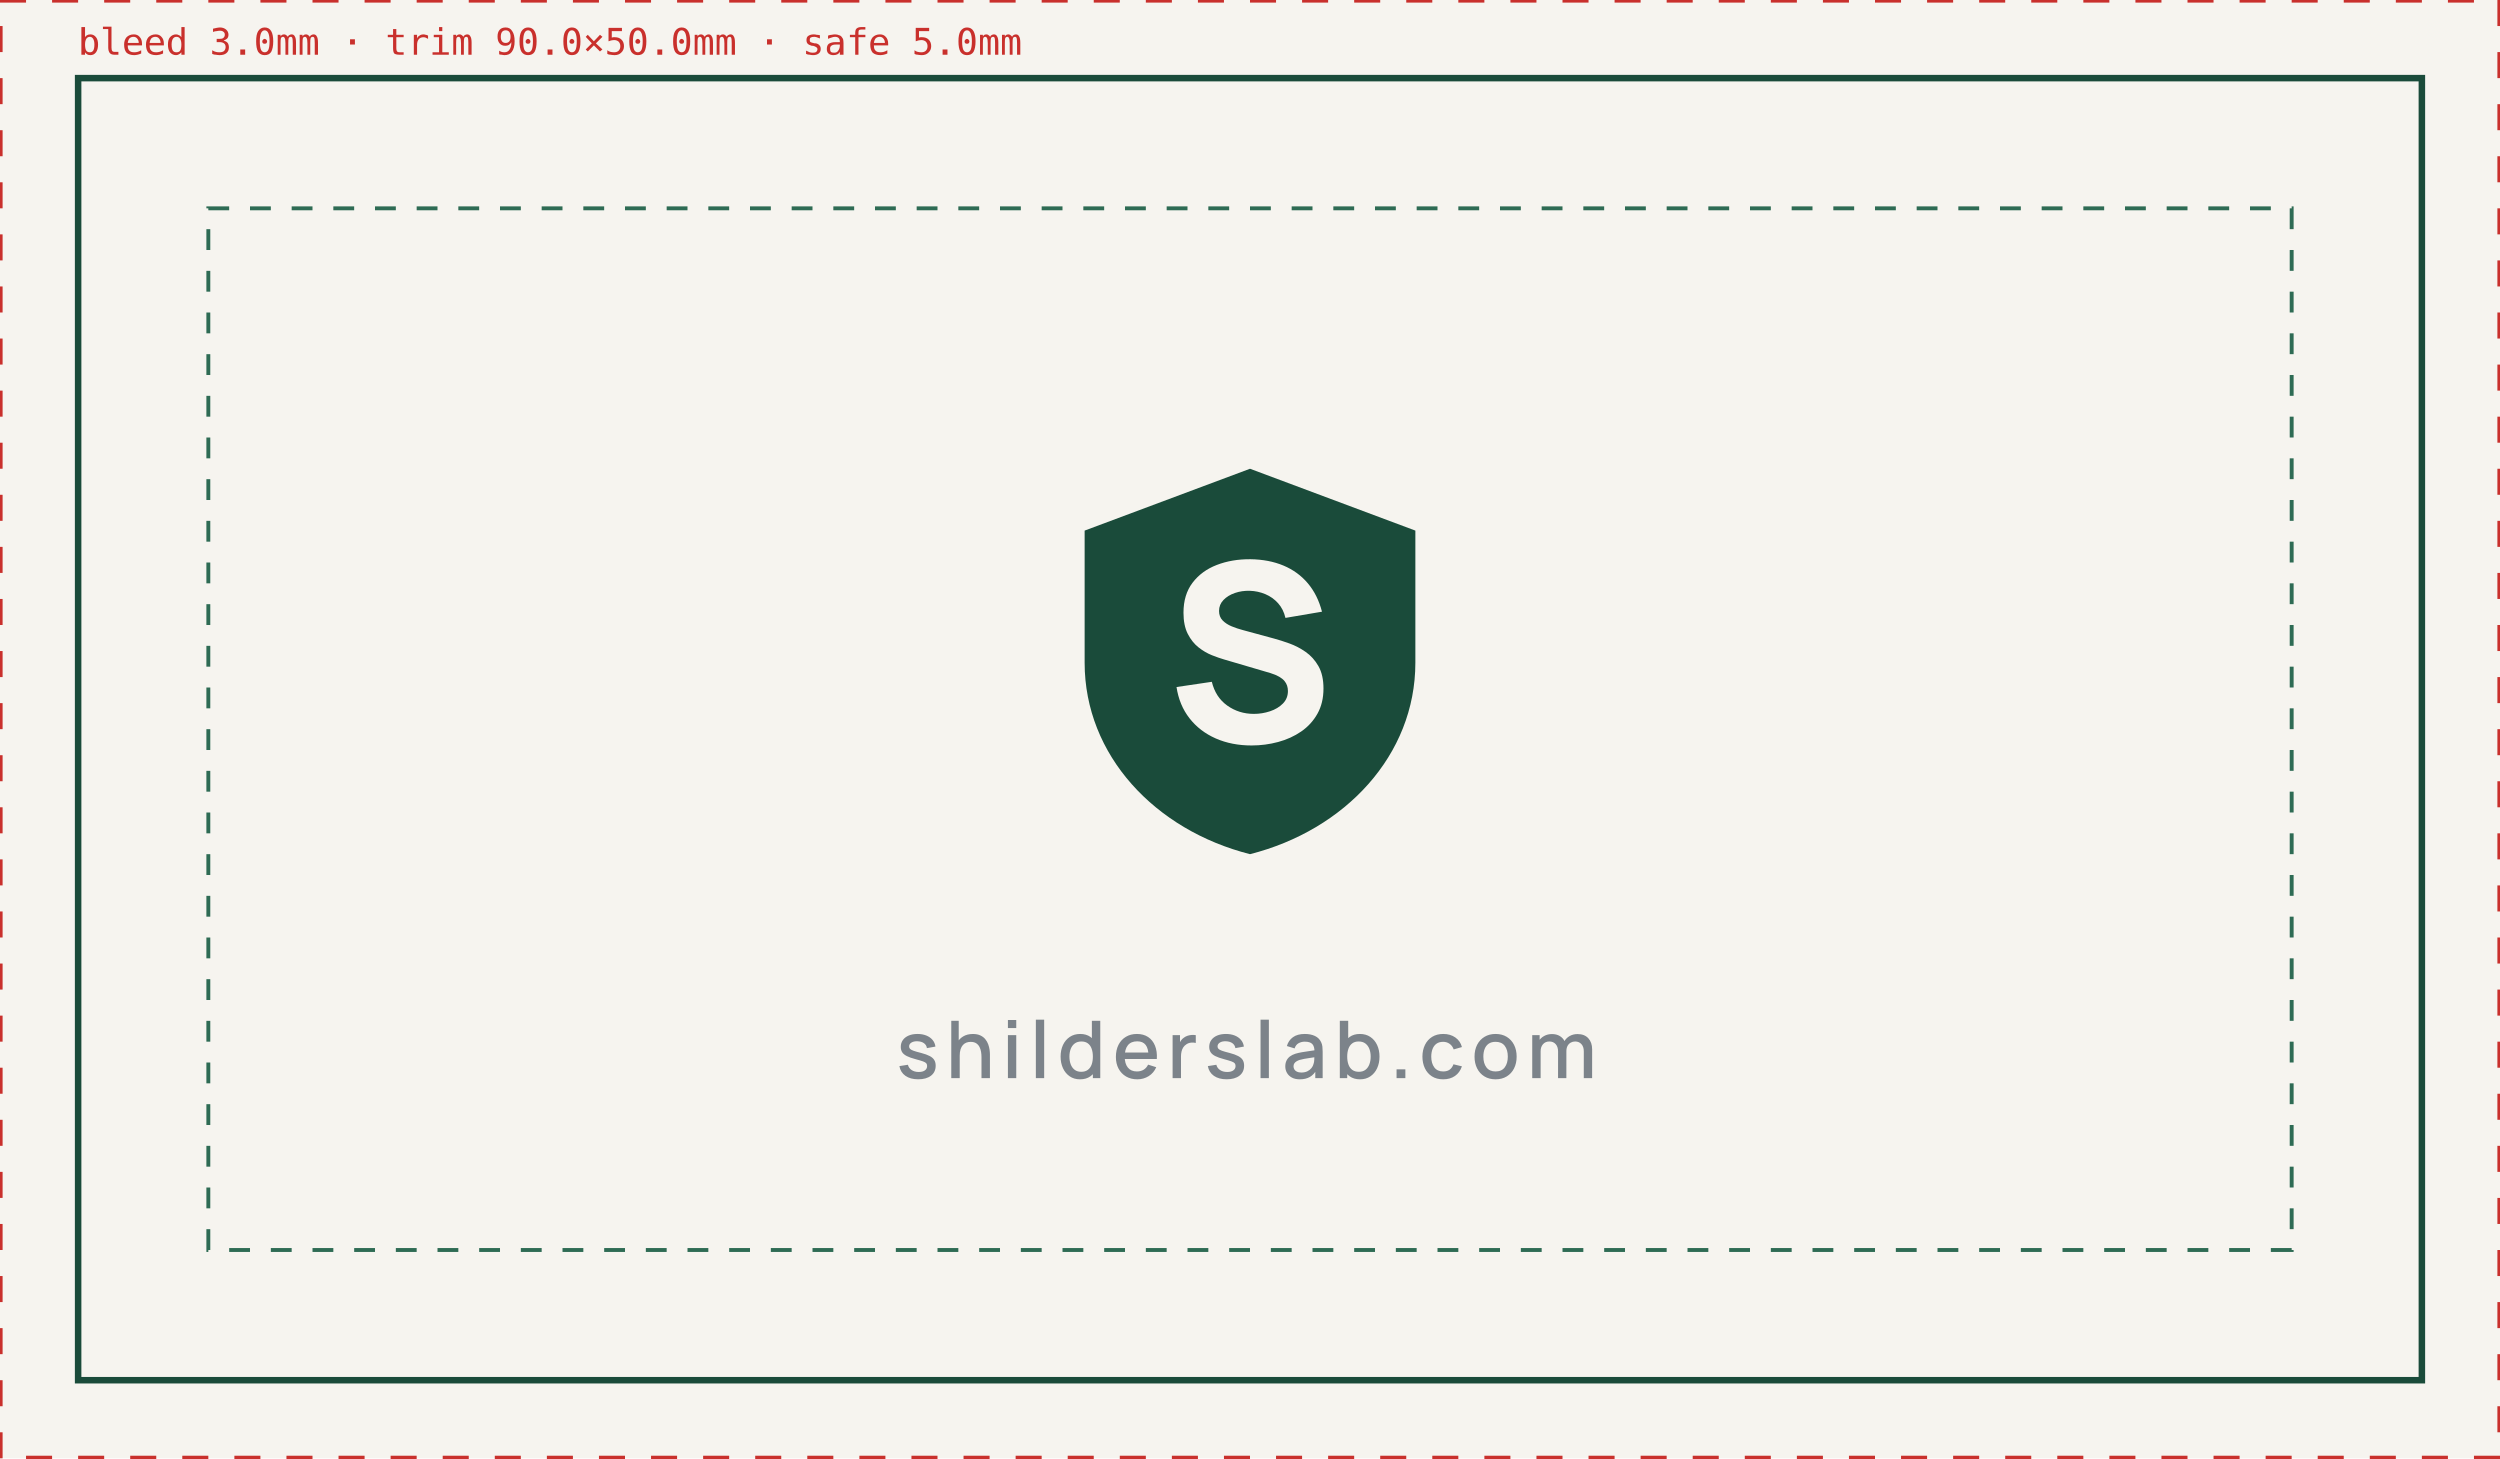
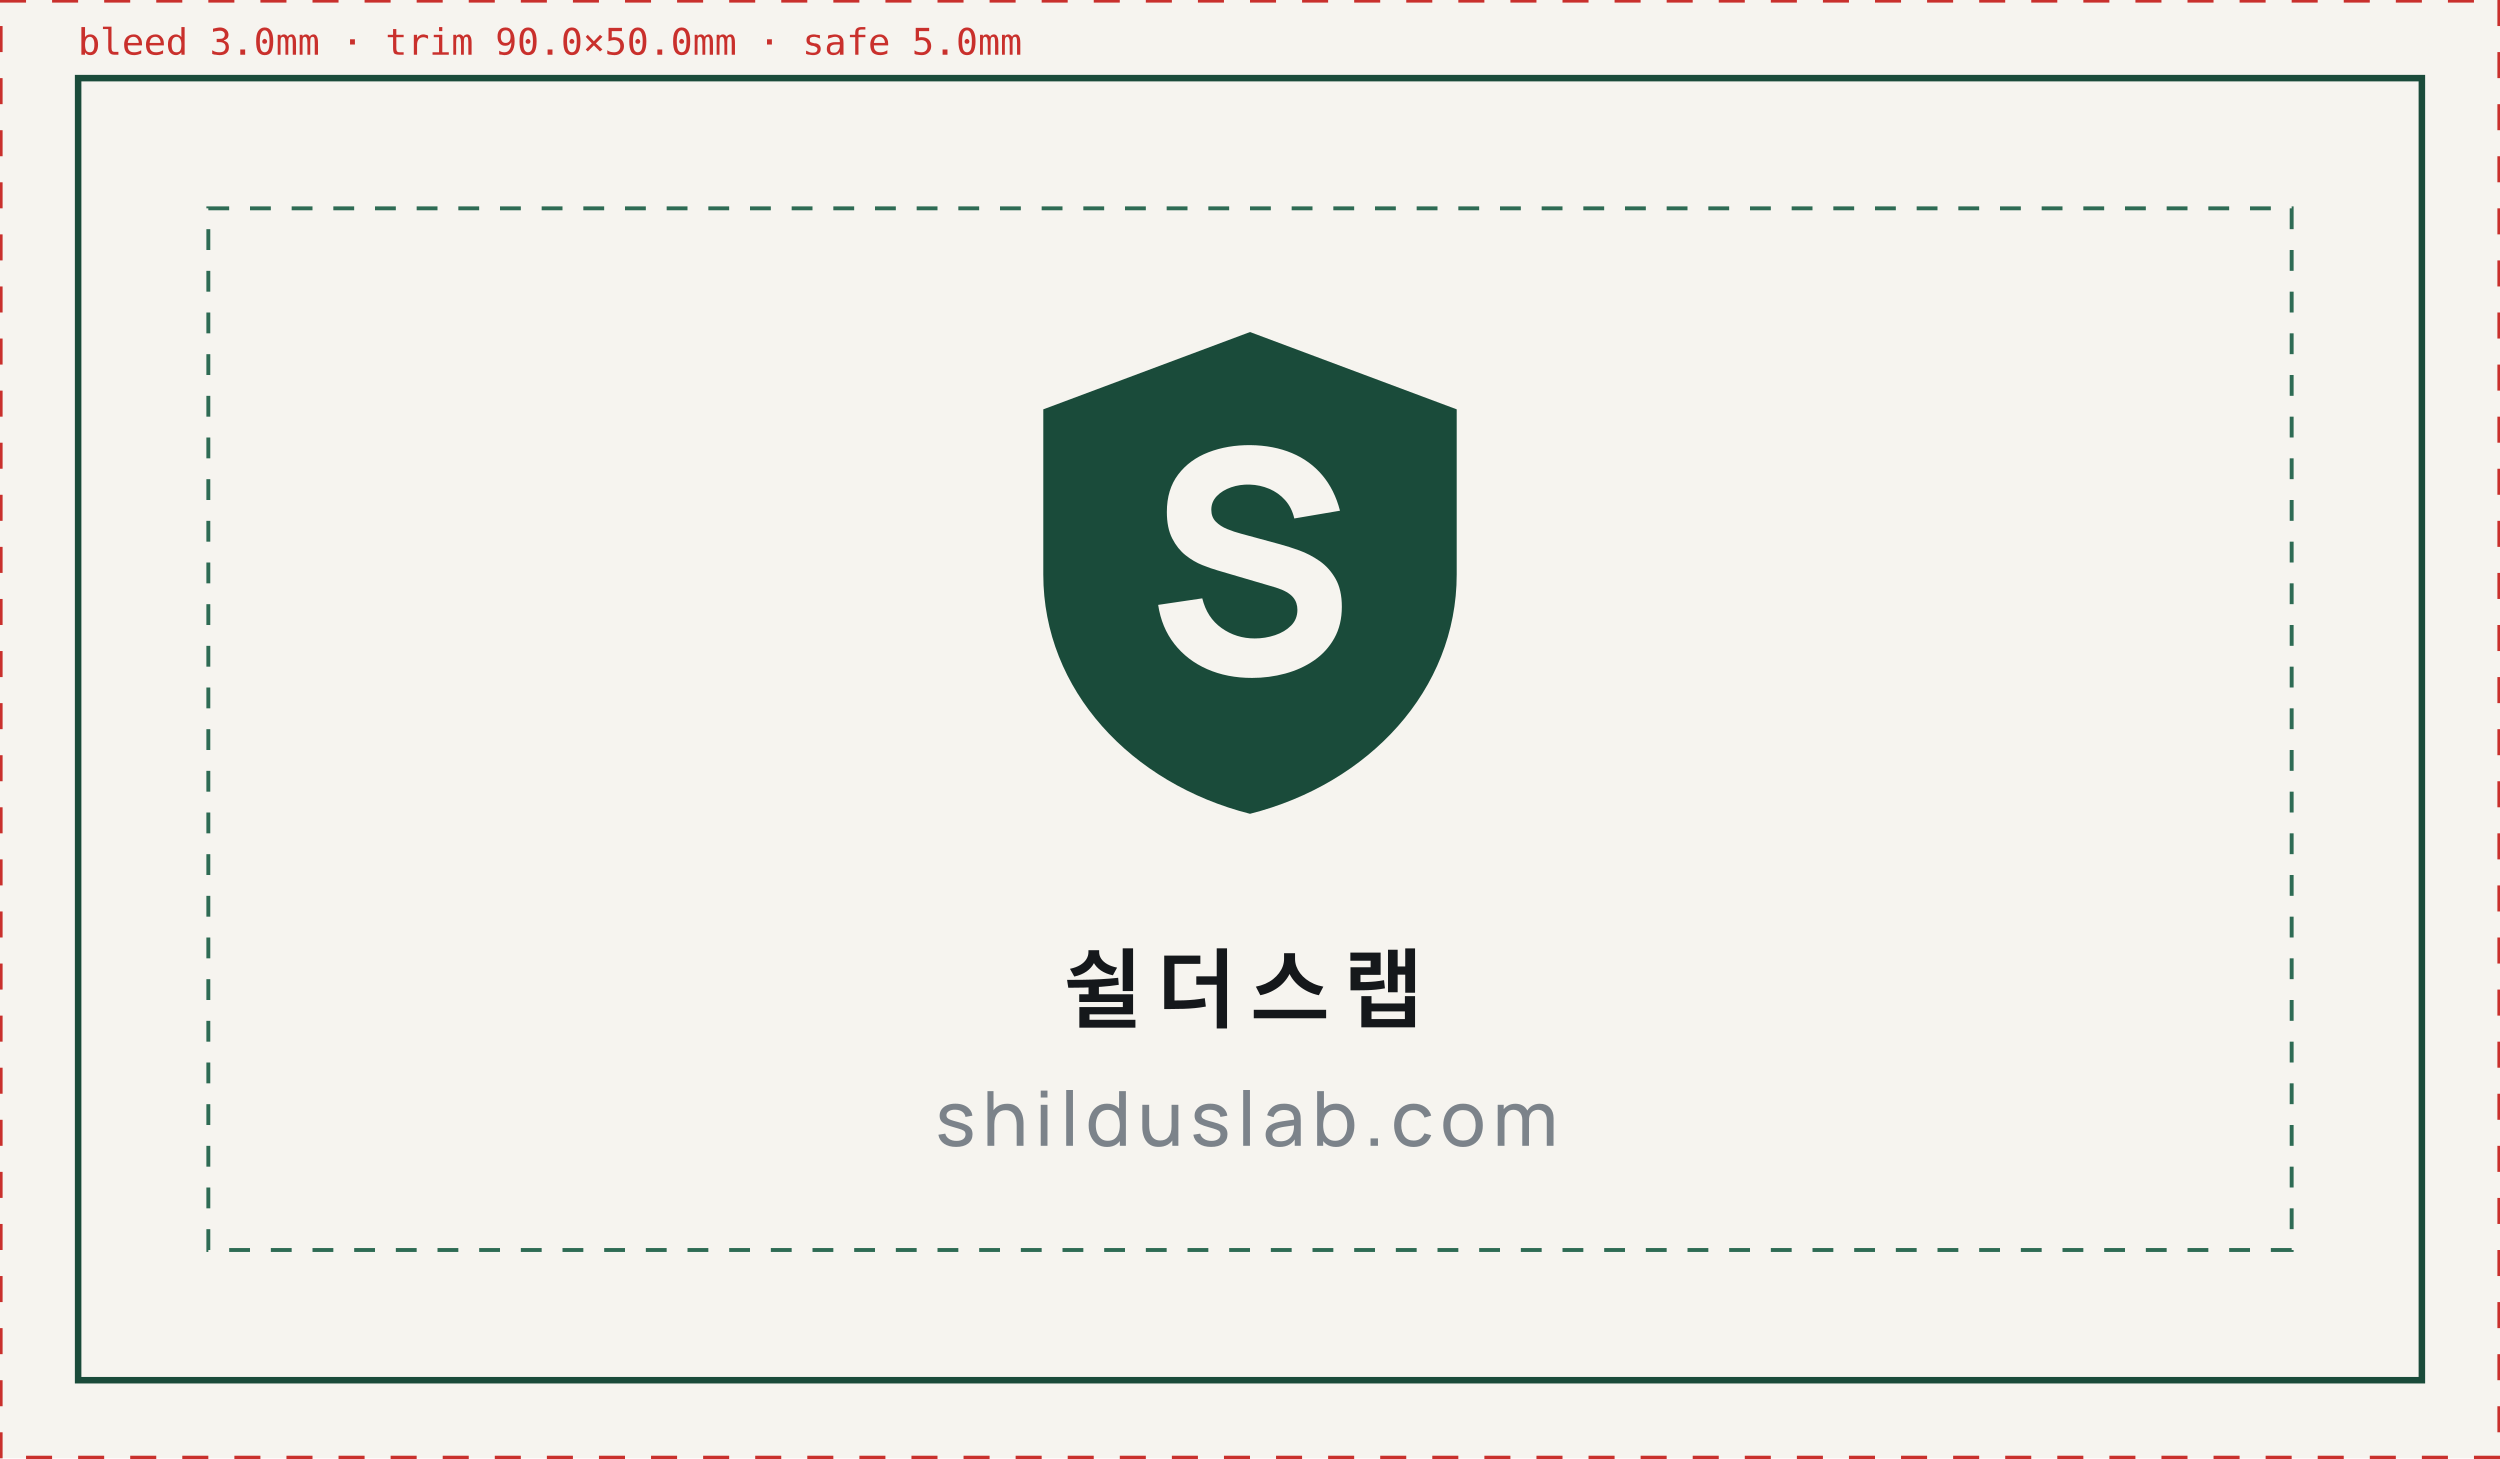
<svg xmlns="http://www.w3.org/2000/svg" width="96.0mm" height="56.0mm" viewBox="0 0 96.0 56.0">
  <rect width="96.0" height="56.0" fill="#F6F4EF" />
-   <g transform="translate(40.000 17.400) scale(0.25)">
+   <g transform="translate(38.000 12.000) scale(0.3125)">
    <path d="M32 2.4 L57.4 11.9 V32.2 C57.4 46.4 46.6 57.9 32 61.6 C17.4 57.9 6.6 46.4 6.6 32.2 V11.9 Z M32.248 44.904Q29.193 44.904 26.739 43.825Q24.285 42.746 22.709 40.731Q21.134 38.717 20.714 35.928L26.137 35.126Q26.710 37.494 28.505 38.774Q30.300 40.053 32.592 40.053Q33.872 40.053 35.075 39.652Q36.278 39.251 37.051 38.468Q37.825 37.685 37.825 36.539Q37.825 36.119 37.701 35.728Q37.576 35.336 37.290 34.993Q37.003 34.649 36.478 34.343Q35.953 34.038 35.151 33.789L28.009 31.689Q27.207 31.460 26.147 31.039Q25.087 30.619 24.094 29.836Q23.101 29.053 22.442 27.764Q21.783 26.475 21.783 24.508Q21.783 21.739 23.177 19.906Q24.571 18.072 26.901 17.175Q29.231 16.277 32.057 16.296Q34.903 16.335 37.137 17.270Q39.372 18.206 40.880 19.992Q42.389 21.777 43.057 24.355L37.443 25.310Q37.137 23.973 36.316 23.057Q35.495 22.140 34.359 21.663Q33.222 21.185 31.981 21.147Q30.759 21.109 29.680 21.481Q28.601 21.854 27.923 22.560Q27.245 23.267 27.245 24.241Q27.245 25.138 27.799 25.702Q28.352 26.265 29.193 26.609Q30.033 26.953 30.911 27.182L35.686 28.480Q36.755 28.767 38.054 29.235Q39.352 29.703 40.546 30.533Q41.740 31.364 42.513 32.720Q43.286 34.076 43.286 36.157Q43.286 38.373 42.360 40.025Q41.434 41.677 39.868 42.756Q38.302 43.835 36.326 44.369Q34.349 44.904 32.248 44.904Z" fill="#1A4B3A" fill-rule="evenodd" />
  </g>
-   <path d="M35.259 41.445Q34.958 41.445 34.769 41.312Q34.579 41.178 34.537 40.938L34.864 40.887Q34.895 41.015 35.005 41.089Q35.116 41.164 35.281 41.164Q35.431 41.164 35.516 41.103Q35.601 41.041 35.601 40.935Q35.601 40.872 35.571 40.833Q35.541 40.794 35.447 40.759Q35.352 40.724 35.157 40.672Q34.945 40.616 34.821 40.553Q34.697 40.490 34.643 40.405Q34.590 40.320 34.590 40.199Q34.590 40.049 34.670 39.938Q34.750 39.826 34.894 39.765Q35.038 39.704 35.232 39.704Q35.422 39.704 35.570 39.764Q35.719 39.824 35.810 39.933Q35.902 40.042 35.920 40.189L35.593 40.248Q35.577 40.129 35.482 40.060Q35.387 39.991 35.235 39.985Q35.090 39.979 35.000 40.034Q34.910 40.088 34.910 40.183Q34.910 40.237 34.945 40.275Q34.979 40.313 35.079 40.349Q35.178 40.385 35.371 40.433Q35.579 40.487 35.701 40.552Q35.823 40.616 35.876 40.705Q35.930 40.794 35.930 40.922Q35.930 41.166 35.751 41.306Q35.573 41.445 35.259 41.445Z M37.689 41.400V40.589Q37.689 40.493 37.673 40.391Q37.657 40.289 37.612 40.202Q37.567 40.115 37.485 40.061Q37.404 40.008 37.272 40.008Q37.186 40.008 37.110 40.036Q37.034 40.065 36.976 40.128Q36.919 40.191 36.886 40.292Q36.853 40.394 36.853 40.541L36.654 40.467Q36.654 40.242 36.738 40.071Q36.822 39.899 36.980 39.802Q37.137 39.705 37.360 39.705Q37.531 39.705 37.647 39.761Q37.764 39.816 37.836 39.906Q37.909 39.995 37.947 40.100Q37.985 40.205 37.999 40.306Q38.013 40.407 38.013 40.483V41.400ZM36.529 41.400V39.200H36.815V40.387H36.853V41.400Z M38.704 39.479V39.169H39.024V39.479ZM38.704 41.400V39.750H39.024V41.400Z M39.777 41.400V39.154H40.096V41.400Z M41.473 41.446Q41.243 41.446 41.076 41.331Q40.909 41.216 40.818 41.019Q40.727 40.821 40.727 40.574Q40.727 40.325 40.818 40.128Q40.910 39.932 41.079 39.818Q41.248 39.704 41.479 39.704Q41.713 39.704 41.873 39.818Q42.032 39.932 42.114 40.129Q42.196 40.325 42.196 40.574Q42.196 40.821 42.114 41.018Q42.032 41.216 41.871 41.331Q41.710 41.446 41.473 41.446ZM41.518 41.157Q41.675 41.157 41.774 41.082Q41.873 41.008 41.920 40.876Q41.966 40.745 41.966 40.574Q41.966 40.402 41.919 40.271Q41.873 40.140 41.776 40.067Q41.679 39.993 41.528 39.993Q41.370 39.993 41.267 40.071Q41.165 40.149 41.115 40.280Q41.066 40.412 41.066 40.574Q41.066 40.737 41.115 40.870Q41.165 41.002 41.265 41.079Q41.365 41.157 41.518 41.157ZM41.966 41.400V40.213H41.928V39.200H42.250V41.400Z M43.674 41.446Q43.427 41.446 43.242 41.338Q43.057 41.230 42.953 41.037Q42.850 40.844 42.850 40.589Q42.850 40.319 42.951 40.120Q43.053 39.922 43.235 39.813Q43.416 39.704 43.658 39.704Q43.910 39.704 44.087 39.821Q44.264 39.938 44.352 40.154Q44.440 40.369 44.422 40.665H44.103V40.549Q44.100 40.262 43.993 40.125Q43.887 39.987 43.670 39.987Q43.430 39.987 43.310 40.138Q43.189 40.289 43.189 40.575Q43.189 40.846 43.310 40.995Q43.430 41.144 43.658 41.144Q43.807 41.144 43.917 41.077Q44.026 41.009 44.087 40.882L44.400 40.981Q44.304 41.202 44.109 41.324Q43.913 41.446 43.674 41.446ZM43.085 40.665V40.416H44.263V40.665Z M45.028 41.400V39.750H45.312V40.150L45.273 40.098Q45.303 40.019 45.352 39.953Q45.400 39.886 45.465 39.844Q45.527 39.797 45.605 39.772Q45.683 39.747 45.764 39.742Q45.845 39.736 45.918 39.750V40.049Q45.838 40.028 45.740 40.037Q45.641 40.046 45.559 40.100Q45.481 40.150 45.435 40.222Q45.390 40.294 45.370 40.382Q45.350 40.470 45.350 40.567V41.400Z M47.104 41.445Q46.803 41.445 46.613 41.312Q46.424 41.178 46.381 40.938L46.708 40.887Q46.739 41.015 46.850 41.089Q46.960 41.164 47.125 41.164Q47.275 41.164 47.360 41.103Q47.445 41.041 47.445 40.935Q47.445 40.872 47.415 40.833Q47.386 40.794 47.291 40.759Q47.196 40.724 47.002 40.672Q46.789 40.616 46.665 40.553Q46.541 40.490 46.488 40.405Q46.434 40.320 46.434 40.199Q46.434 40.049 46.514 39.938Q46.594 39.826 46.738 39.765Q46.883 39.704 47.076 39.704Q47.266 39.704 47.415 39.764Q47.563 39.824 47.654 39.933Q47.746 40.042 47.765 40.189L47.438 40.248Q47.421 40.129 47.326 40.060Q47.231 39.991 47.079 39.985Q46.934 39.979 46.844 40.034Q46.754 40.088 46.754 40.183Q46.754 40.237 46.789 40.275Q46.824 40.313 46.923 40.349Q47.022 40.385 47.216 40.433Q47.423 40.487 47.545 40.552Q47.667 40.616 47.721 40.705Q47.774 40.794 47.774 40.922Q47.774 41.166 47.596 41.306Q47.417 41.445 47.104 41.445Z M48.405 41.400V39.154H48.725V41.400Z M49.913 41.446Q49.730 41.446 49.606 41.378Q49.482 41.310 49.419 41.198Q49.355 41.085 49.355 40.951Q49.355 40.826 49.400 40.731Q49.445 40.636 49.531 40.569Q49.618 40.503 49.746 40.462Q49.855 40.430 49.994 40.405Q50.133 40.380 50.286 40.360Q50.440 40.339 50.591 40.316L50.476 40.381Q50.478 40.186 50.394 40.093Q50.309 40.000 50.103 40.000Q49.973 40.000 49.864 40.060Q49.756 40.120 49.713 40.259L49.416 40.168Q49.476 39.955 49.648 39.829Q49.819 39.704 50.105 39.704Q50.327 39.704 50.491 39.780Q50.655 39.856 50.731 40.019Q50.771 40.100 50.780 40.191Q50.790 40.281 50.790 40.384V41.400H50.507V41.023L50.562 41.071Q50.460 41.260 50.302 41.353Q50.143 41.446 49.913 41.446ZM49.970 41.185Q50.106 41.185 50.204 41.137Q50.302 41.088 50.361 41.013Q50.420 40.938 50.439 40.858Q50.465 40.785 50.468 40.693Q50.472 40.600 50.472 40.546L50.576 40.584Q50.425 40.607 50.301 40.625Q50.177 40.643 50.078 40.661Q49.978 40.679 49.899 40.703Q49.834 40.726 49.782 40.758Q49.731 40.790 49.701 40.836Q49.671 40.883 49.671 40.948Q49.671 41.012 49.703 41.066Q49.735 41.120 49.801 41.152Q49.867 41.185 49.970 41.185Z M52.226 41.446Q51.990 41.446 51.829 41.331Q51.668 41.216 51.585 41.018Q51.503 40.821 51.503 40.574Q51.503 40.325 51.585 40.129Q51.667 39.932 51.827 39.818Q51.986 39.704 52.220 39.704Q52.452 39.704 52.621 39.818Q52.790 39.932 52.881 40.128Q52.973 40.325 52.973 40.574Q52.973 40.821 52.882 41.019Q52.791 41.216 52.623 41.331Q52.456 41.446 52.226 41.446ZM51.449 41.400V39.200H51.771V40.213H51.733V41.400ZM52.182 41.157Q52.335 41.157 52.435 41.079Q52.535 41.002 52.584 40.870Q52.634 40.737 52.634 40.574Q52.634 40.412 52.584 40.280Q52.534 40.149 52.432 40.071Q52.330 39.993 52.171 39.993Q52.021 39.993 51.924 40.067Q51.827 40.140 51.780 40.271Q51.733 40.402 51.733 40.574Q51.733 40.745 51.780 40.876Q51.826 41.008 51.925 41.082Q52.024 41.157 52.182 41.157Z M53.628 41.400V41.062H53.966V41.400Z M55.418 41.446Q55.165 41.446 54.987 41.333Q54.810 41.220 54.716 41.023Q54.622 40.826 54.621 40.575Q54.622 40.320 54.719 40.123Q54.815 39.927 54.994 39.815Q55.173 39.704 55.422 39.704Q55.693 39.704 55.885 39.839Q56.077 39.974 56.138 40.207L55.821 40.298Q55.773 40.159 55.665 40.083Q55.557 40.006 55.418 40.006Q55.261 40.006 55.160 40.079Q55.059 40.153 55.010 40.281Q54.961 40.410 54.960 40.575Q54.961 40.831 55.077 40.987Q55.192 41.144 55.418 41.144Q55.573 41.144 55.668 41.074Q55.764 41.003 55.813 40.869L56.138 40.947Q56.057 41.188 55.871 41.317Q55.685 41.446 55.418 41.446Z M57.430 41.446Q57.182 41.446 57.001 41.334Q56.819 41.223 56.721 41.026Q56.622 40.830 56.622 40.574Q56.622 40.315 56.723 40.119Q56.824 39.923 57.005 39.814Q57.187 39.704 57.430 39.704Q57.678 39.704 57.859 39.815Q58.041 39.927 58.140 40.123Q58.239 40.319 58.239 40.574Q58.239 40.832 58.139 41.028Q58.040 41.225 57.858 41.335Q57.676 41.446 57.430 41.446ZM57.430 41.144Q57.667 41.144 57.783 40.985Q57.900 40.826 57.900 40.574Q57.900 40.315 57.782 40.160Q57.664 40.006 57.430 40.006Q57.269 40.006 57.165 40.078Q57.062 40.150 57.011 40.278Q56.961 40.406 56.961 40.574Q56.961 40.834 57.080 40.989Q57.199 41.144 57.430 41.144Z M60.817 41.400 60.818 40.371Q60.818 40.194 60.726 40.094Q60.635 39.993 60.485 39.993Q60.394 39.993 60.318 40.035Q60.242 40.077 60.195 40.160Q60.149 40.244 60.149 40.368L59.995 40.291Q59.992 40.117 60.070 39.986Q60.147 39.854 60.280 39.781Q60.412 39.708 60.577 39.708Q60.844 39.708 60.991 39.869Q61.138 40.029 61.138 40.295L61.137 41.400ZM58.838 41.400V39.750H59.122V40.227H59.160V41.400ZM59.829 41.400 59.830 40.378Q59.830 40.198 59.739 40.096Q59.648 39.993 59.495 39.993Q59.344 39.993 59.252 40.097Q59.160 40.200 59.160 40.368L59.006 40.270Q59.006 40.110 59.084 39.982Q59.162 39.855 59.295 39.782Q59.428 39.708 59.596 39.708Q59.771 39.708 59.895 39.783Q60.019 39.857 60.084 39.990Q60.149 40.123 60.149 40.298L60.148 41.400Z" fill="#7C838A" />
+   <path d="M41.800 37.749H42.198V38.287H41.800ZM41.022 37.930 40.976 37.628Q41.264 37.628 41.595 37.623Q41.926 37.619 42.271 37.601Q42.616 37.583 42.937 37.547L42.961 37.817Q42.630 37.868 42.290 37.892Q41.950 37.916 41.626 37.923Q41.302 37.930 41.022 37.930ZM41.796 36.488H42.108V36.564Q42.108 36.787 42.011 36.977Q41.915 37.168 41.725 37.303Q41.534 37.438 41.253 37.500L41.087 37.202Q41.323 37.153 41.480 37.057Q41.637 36.962 41.716 36.834Q41.796 36.705 41.796 36.564ZM41.895 36.488H42.207V36.564Q42.207 36.696 42.286 36.815Q42.365 36.934 42.518 37.023Q42.671 37.112 42.897 37.156L42.735 37.452Q42.464 37.395 42.276 37.267Q42.088 37.138 41.992 36.958Q41.895 36.778 41.895 36.564ZM43.112 36.416H43.510V38.058H43.112ZM41.442 38.180H43.510V38.950H41.837V39.227H41.447V38.672H43.117V38.477H41.442ZM41.447 39.161H43.600V39.462H41.447Z M44.706 38.420H44.949Q45.226 38.420 45.446 38.413Q45.666 38.406 45.864 38.386Q46.061 38.367 46.264 38.330L46.304 38.652Q46.093 38.691 45.889 38.711Q45.686 38.731 45.460 38.739Q45.234 38.747 44.949 38.747H44.706ZM44.706 36.694H46.094V37.012H45.101V38.543H44.706ZM46.722 36.417H47.118V39.493H46.722ZM45.938 37.490H46.891V37.814H45.938Z M49.308 36.604H49.653V36.829Q49.653 37.029 49.594 37.214Q49.536 37.399 49.425 37.561Q49.315 37.724 49.160 37.855Q49.004 37.985 48.811 38.078Q48.618 38.171 48.396 38.217L48.225 37.887Q48.419 37.851 48.586 37.778Q48.754 37.704 48.887 37.599Q49.020 37.493 49.114 37.368Q49.209 37.243 49.259 37.105Q49.308 36.966 49.308 36.829ZM49.387 36.604H49.730V36.829Q49.730 36.969 49.780 37.107Q49.830 37.246 49.924 37.372Q50.018 37.497 50.152 37.601Q50.285 37.704 50.452 37.778Q50.620 37.852 50.816 37.887L50.644 38.217Q50.421 38.171 50.229 38.078Q50.036 37.985 49.881 37.856Q49.726 37.726 49.615 37.564Q49.504 37.401 49.445 37.216Q49.387 37.030 49.387 36.829ZM48.145 38.776H50.923V39.101H48.145Z M53.961 36.418H54.338V38.121H53.961ZM53.576 37.111H54.087V37.428H53.576ZM53.299 36.470H53.670V38.102H53.299ZM52.275 38.252H52.666V38.532H53.948V38.252H54.338V39.450H52.275ZM52.666 38.838V39.131H53.948V38.838ZM51.859 37.715H52.067Q52.286 37.715 52.466 37.710Q52.645 37.705 52.810 37.688Q52.975 37.670 53.147 37.638L53.181 37.952Q53.003 37.986 52.833 38.002Q52.663 38.019 52.478 38.024Q52.292 38.030 52.067 38.030H51.859ZM51.854 36.581H53.016V37.434H52.242V37.987H51.859V37.143H52.632V36.891H51.854Z" fill="#15181B" />
+   <path d="M36.715 44.042Q36.433 44.042 36.253 43.919Q36.073 43.796 36.033 43.574L36.298 43.532Q36.330 43.660 36.445 43.735Q36.561 43.810 36.731 43.810Q36.892 43.810 36.985 43.744Q37.077 43.677 37.077 43.561Q37.077 43.495 37.046 43.453Q37.016 43.412 36.920 43.375Q36.825 43.339 36.632 43.287Q36.423 43.231 36.304 43.172Q36.184 43.113 36.133 43.034Q36.082 42.955 36.082 42.842Q36.082 42.704 36.158 42.600Q36.234 42.496 36.370 42.438Q36.506 42.381 36.687 42.381Q36.867 42.381 37.008 42.438Q37.149 42.496 37.236 42.600Q37.323 42.704 37.339 42.842L37.074 42.890Q37.055 42.764 36.952 42.691Q36.849 42.617 36.687 42.613Q36.534 42.608 36.439 42.668Q36.343 42.728 36.343 42.829Q36.343 42.887 36.379 42.927Q36.414 42.968 36.511 43.004Q36.609 43.040 36.794 43.087Q37.002 43.140 37.122 43.202Q37.242 43.264 37.294 43.348Q37.345 43.432 37.345 43.554Q37.345 43.782 37.177 43.912Q37.010 44.042 36.715 44.042Z M39.041 44.000V43.211Q39.041 43.099 39.021 42.996Q39.001 42.892 38.952 42.810Q38.903 42.727 38.821 42.679Q38.738 42.631 38.614 42.631Q38.516 42.631 38.436 42.664Q38.356 42.697 38.299 42.764Q38.242 42.830 38.211 42.932Q38.181 43.033 38.181 43.170L38.010 43.118Q38.010 42.889 38.092 42.725Q38.175 42.561 38.324 42.472Q38.474 42.384 38.676 42.384Q38.829 42.384 38.937 42.432Q39.045 42.480 39.117 42.560Q39.188 42.640 39.229 42.738Q39.270 42.836 39.287 42.938Q39.303 43.040 39.303 43.129V44.000ZM37.918 44.000V41.900H38.151V43.059H38.181V44.000Z M39.964 42.146V41.878H40.223V42.146ZM39.964 44.000V42.425H40.223V44.000Z M40.942 44.000V41.856H41.202V44.000Z M42.509 44.044Q42.289 44.044 42.131 43.934Q41.973 43.824 41.889 43.636Q41.804 43.447 41.804 43.211Q41.804 42.975 41.889 42.787Q41.973 42.599 42.131 42.490Q42.289 42.381 42.508 42.381Q42.730 42.381 42.882 42.490Q43.034 42.598 43.112 42.786Q43.190 42.973 43.190 43.211Q43.190 43.447 43.112 43.635Q43.034 43.824 42.883 43.934Q42.731 44.044 42.509 44.044ZM42.541 43.806Q42.700 43.806 42.803 43.729Q42.905 43.653 42.953 43.518Q43.002 43.384 43.002 43.211Q43.002 43.037 42.953 42.903Q42.904 42.769 42.803 42.694Q42.703 42.619 42.549 42.619Q42.388 42.619 42.284 42.698Q42.180 42.776 42.130 42.911Q42.079 43.045 42.079 43.211Q42.079 43.379 42.130 43.514Q42.181 43.649 42.284 43.727Q42.386 43.806 42.541 43.806ZM43.002 44.000V42.841H42.973V41.900H43.234V44.000Z M44.492 44.041Q44.340 44.041 44.232 43.993Q44.123 43.945 44.052 43.865Q43.981 43.785 43.940 43.687Q43.899 43.589 43.882 43.487Q43.865 43.385 43.865 43.296V42.425H44.128V43.214Q44.128 43.325 44.148 43.429Q44.168 43.533 44.217 43.615Q44.266 43.698 44.348 43.746Q44.430 43.794 44.555 43.794Q44.653 43.794 44.733 43.761Q44.813 43.728 44.869 43.661Q44.926 43.595 44.957 43.493Q44.988 43.391 44.988 43.255L45.159 43.307Q45.159 43.536 45.077 43.700Q44.994 43.864 44.845 43.953Q44.695 44.041 44.492 44.041ZM45.017 44.000V43.579H44.988V42.425H45.249V44.000Z M46.505 44.042Q46.222 44.042 46.043 43.919Q45.863 43.796 45.822 43.574L46.088 43.532Q46.120 43.660 46.235 43.735Q46.350 43.810 46.521 43.810Q46.682 43.810 46.774 43.744Q46.866 43.677 46.866 43.561Q46.866 43.495 46.836 43.453Q46.805 43.412 46.710 43.375Q46.614 43.339 46.422 43.287Q46.213 43.231 46.093 43.172Q45.973 43.113 45.922 43.034Q45.872 42.955 45.872 42.842Q45.872 42.704 45.948 42.600Q46.023 42.496 46.159 42.438Q46.295 42.381 46.477 42.381Q46.656 42.381 46.797 42.438Q46.939 42.496 47.025 42.600Q47.112 42.704 47.129 42.842L46.863 42.890Q46.844 42.764 46.741 42.691Q46.638 42.617 46.477 42.613Q46.324 42.608 46.228 42.668Q46.133 42.728 46.133 42.829Q46.133 42.887 46.168 42.927Q46.204 42.968 46.301 43.004Q46.398 43.040 46.583 43.087Q46.791 43.140 46.912 43.202Q47.032 43.264 47.083 43.348Q47.135 43.432 47.135 43.554Q47.135 43.782 46.967 43.912Q46.799 44.042 46.505 44.042Z M47.738 44.000V41.856H47.998V44.000Z M49.135 44.044Q48.958 44.044 48.839 43.979Q48.720 43.915 48.660 43.808Q48.600 43.701 48.600 43.574Q48.600 43.450 48.647 43.359Q48.694 43.269 48.780 43.208Q48.867 43.147 48.986 43.112Q49.098 43.082 49.237 43.059Q49.376 43.036 49.519 43.017Q49.662 42.999 49.787 42.981L49.693 43.035Q49.697 42.825 49.609 42.724Q49.521 42.623 49.306 42.623Q49.163 42.623 49.055 42.689Q48.948 42.754 48.905 42.899L48.658 42.825Q48.714 42.617 48.878 42.499Q49.042 42.381 49.308 42.381Q49.522 42.381 49.676 42.458Q49.830 42.534 49.898 42.689Q49.931 42.762 49.940 42.847Q49.949 42.932 49.949 43.026V44.000H49.718V43.622L49.772 43.657Q49.683 43.849 49.523 43.946Q49.363 44.044 49.135 44.044ZM49.174 43.826Q49.314 43.826 49.417 43.777Q49.520 43.727 49.583 43.644Q49.645 43.561 49.664 43.463Q49.685 43.390 49.688 43.301Q49.691 43.212 49.691 43.163L49.781 43.202Q49.654 43.221 49.531 43.237Q49.408 43.253 49.299 43.270Q49.190 43.288 49.103 43.313Q49.038 43.334 48.982 43.366Q48.926 43.398 48.892 43.449Q48.858 43.499 48.858 43.573Q48.858 43.638 48.890 43.696Q48.923 43.754 48.992 43.790Q49.062 43.826 49.174 43.826Z M51.303 44.044Q51.082 44.044 50.930 43.934Q50.778 43.824 50.700 43.635Q50.622 43.447 50.622 43.211Q50.622 42.973 50.700 42.786Q50.778 42.598 50.930 42.490Q51.082 42.381 51.305 42.381Q51.523 42.381 51.681 42.490Q51.839 42.599 51.924 42.787Q52.009 42.975 52.009 43.211Q52.009 43.447 51.924 43.636Q51.839 43.824 51.681 43.934Q51.523 44.044 51.303 44.044ZM50.578 44.000V41.900H50.839V42.841H50.810V44.000ZM51.271 43.806Q51.426 43.806 51.529 43.727Q51.631 43.649 51.682 43.514Q51.733 43.379 51.733 43.211Q51.733 43.045 51.683 42.911Q51.632 42.776 51.528 42.698Q51.424 42.619 51.264 42.619Q51.110 42.619 51.009 42.694Q50.909 42.769 50.859 42.903Q50.810 43.037 50.810 43.211Q50.810 43.384 50.859 43.518Q50.908 43.653 51.010 43.729Q51.112 43.806 51.271 43.806Z M52.629 44.000V43.714H52.914V44.000Z M54.285 44.044Q54.045 44.044 53.878 43.937Q53.711 43.829 53.624 43.642Q53.536 43.454 53.534 43.212Q53.536 42.967 53.626 42.779Q53.715 42.592 53.883 42.487Q54.051 42.381 54.288 42.381Q54.536 42.381 54.717 42.504Q54.897 42.626 54.959 42.839L54.702 42.916Q54.652 42.779 54.540 42.704Q54.429 42.628 54.285 42.628Q54.123 42.628 54.018 42.703Q53.913 42.778 53.862 42.910Q53.811 43.042 53.809 43.212Q53.812 43.476 53.931 43.637Q54.050 43.797 54.285 43.797Q54.439 43.797 54.541 43.727Q54.643 43.656 54.696 43.522L54.959 43.590Q54.876 43.810 54.703 43.927Q54.529 44.044 54.285 44.044Z M56.180 44.044Q55.945 44.044 55.775 43.937Q55.605 43.831 55.514 43.643Q55.422 43.455 55.422 43.211Q55.422 42.964 55.515 42.777Q55.609 42.590 55.779 42.486Q55.949 42.381 56.180 42.381Q56.417 42.381 56.587 42.487Q56.757 42.593 56.849 42.780Q56.940 42.968 56.940 43.211Q56.940 43.458 56.848 43.646Q56.756 43.833 56.585 43.938Q56.414 44.044 56.180 44.044ZM56.180 43.797Q56.425 43.797 56.545 43.634Q56.665 43.471 56.665 43.211Q56.665 42.945 56.544 42.786Q56.423 42.628 56.180 42.628Q56.016 42.628 55.909 42.702Q55.802 42.776 55.750 42.908Q55.698 43.039 55.698 43.211Q55.698 43.477 55.820 43.637Q55.943 43.797 56.180 43.797Z M59.396 44.000 59.397 42.992Q59.397 42.816 59.303 42.716Q59.208 42.616 59.059 42.616Q58.971 42.616 58.892 42.657Q58.814 42.697 58.764 42.782Q58.715 42.867 58.715 43.000L58.578 42.944Q58.574 42.776 58.646 42.650Q58.718 42.524 58.844 42.454Q58.970 42.384 59.127 42.384Q59.374 42.384 59.515 42.534Q59.657 42.684 59.657 42.935L59.655 44.000ZM57.512 44.000V42.425H57.743V42.846H57.773V44.000ZM58.455 44.000 58.457 43.002Q58.457 42.822 58.363 42.719Q58.270 42.616 58.115 42.616Q57.961 42.616 57.867 42.721Q57.773 42.827 57.773 43.000L57.636 42.918Q57.636 42.765 57.708 42.644Q57.781 42.523 57.907 42.454Q58.032 42.384 58.191 42.384Q58.350 42.384 58.468 42.452Q58.586 42.519 58.650 42.644Q58.715 42.768 58.715 42.940L58.713 44.000Z" fill="#7C838A" />
  <rect x="0" y="0" width="96.0" height="56.0" fill="none" stroke="#C9302C" stroke-width="0.2" stroke-dasharray="1 1" />
  <rect x="3.0" y="3.0" width="90.0" height="50.0" fill="none" stroke="#1A4B3A" stroke-width="0.25" />
  <rect x="8.0" y="8.0" width="80.0" height="40.0" fill="none" stroke="#2E6B54" stroke-width="0.15" stroke-dasharray="0.8 0.8" />
  <text x="3.0" y="2.1" font-family="monospace" font-size="1.4" fill="#C9302C">bleed 3.0mm · trim 90.0×50.0mm · safe 5.0mm</text>
</svg>
